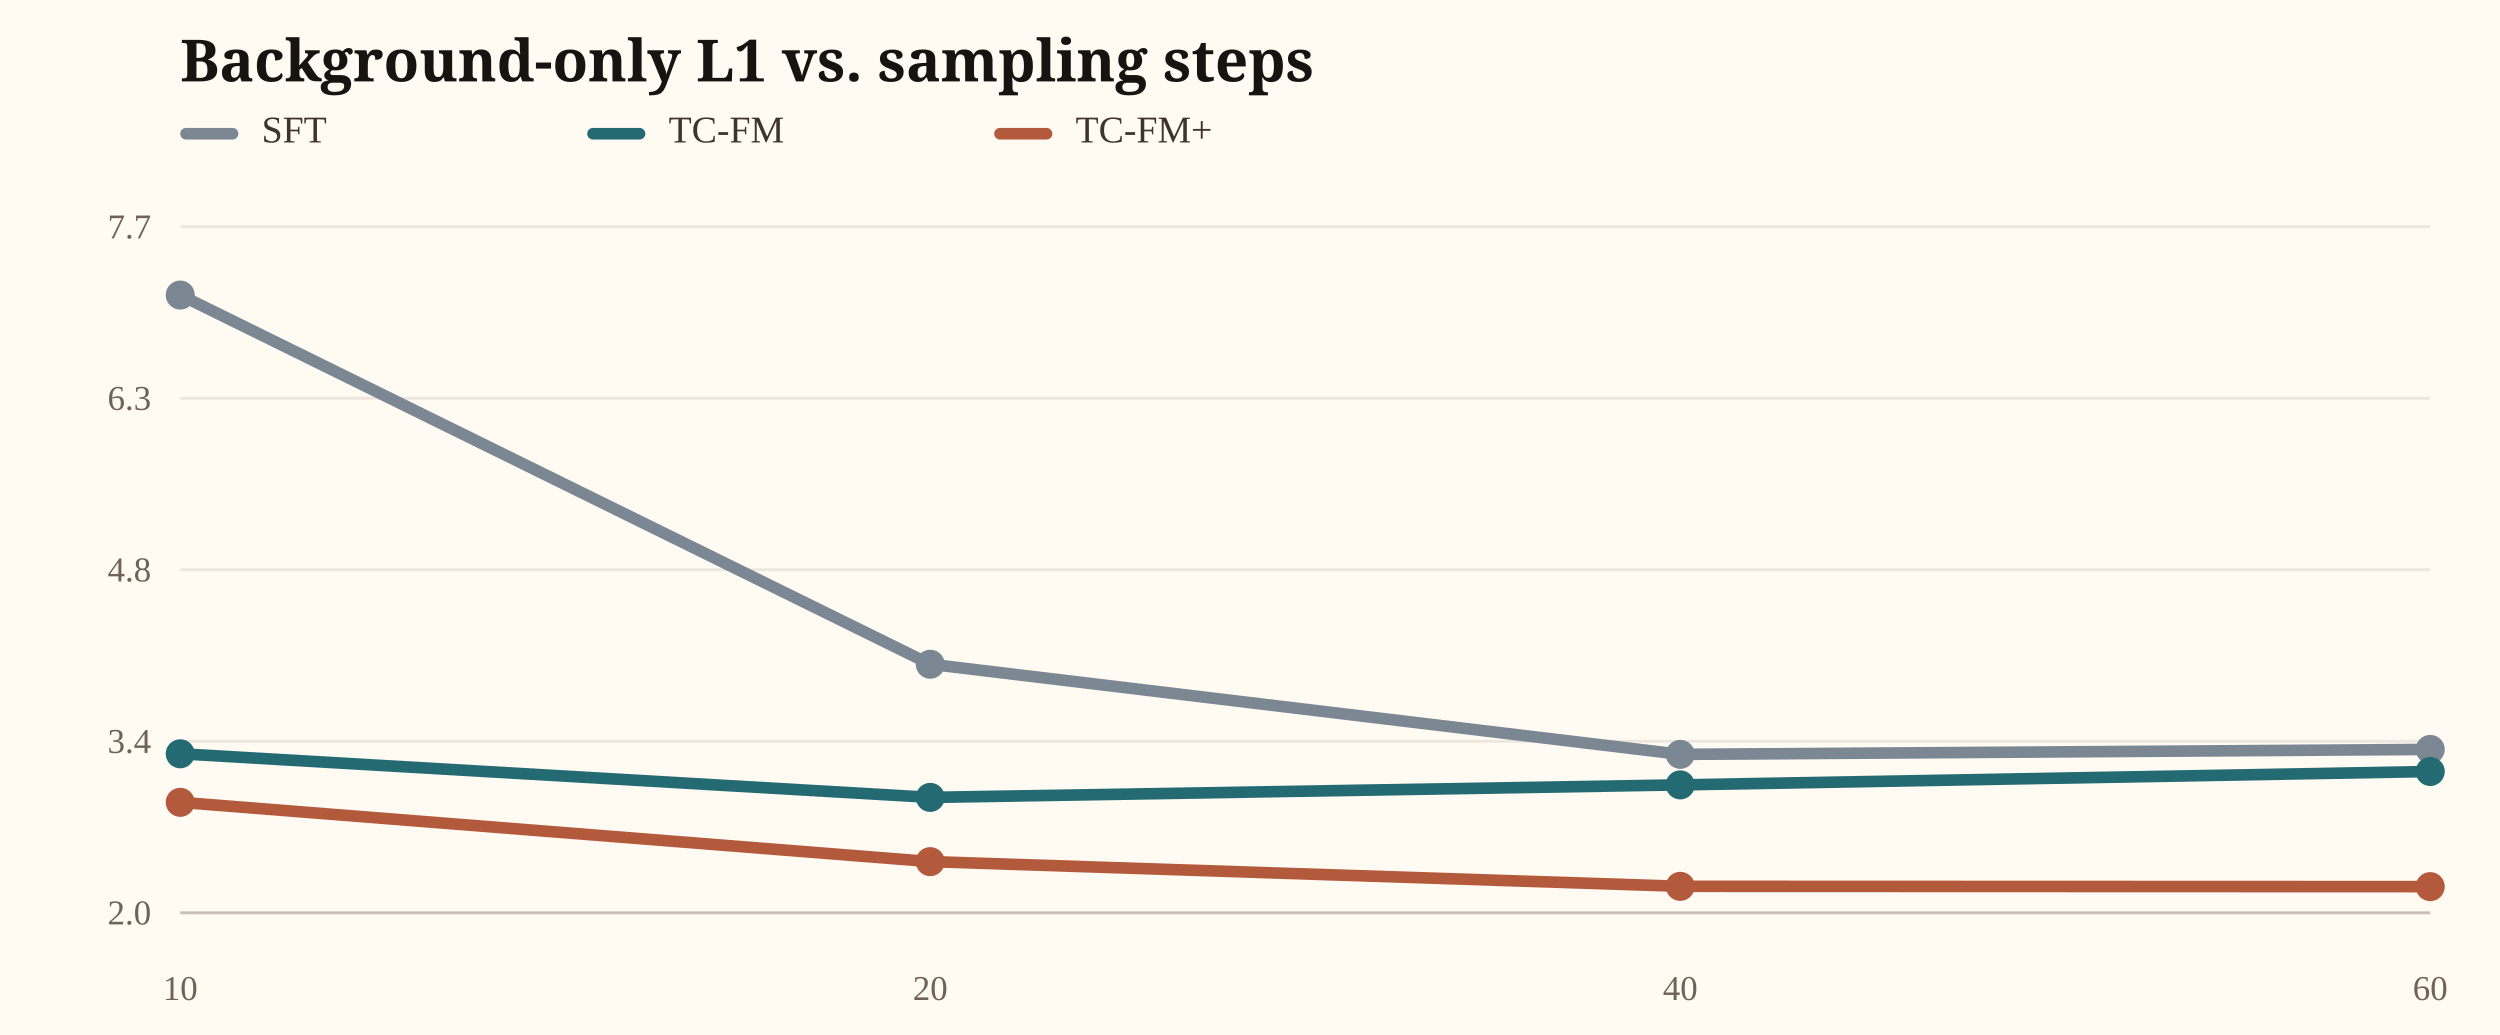
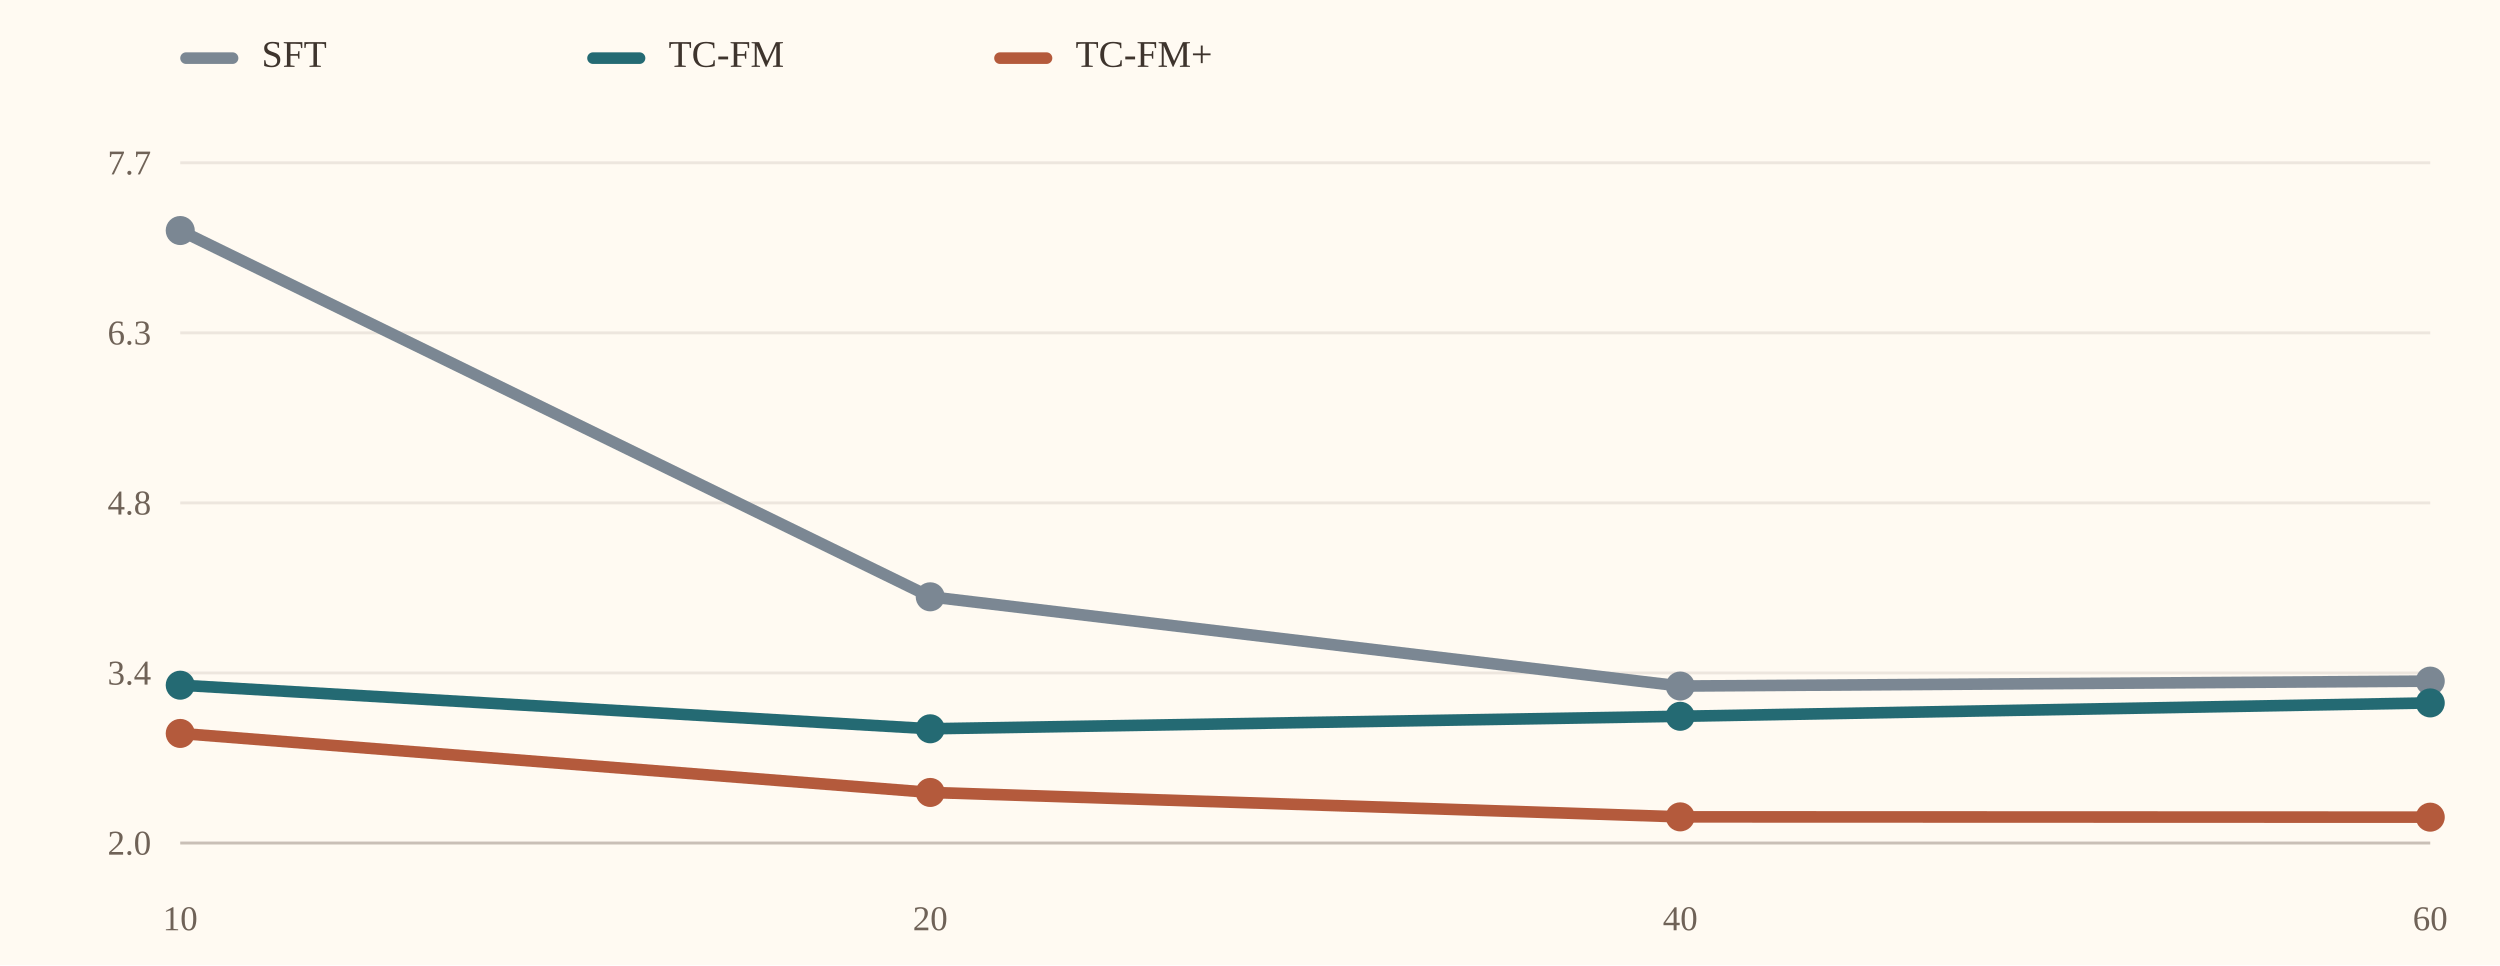
- <svg xmlns="http://www.w3.org/2000/svg" width="860" height="356" viewBox="0 0 860 356">
+ <svg xmlns="http://www.w3.org/2000/svg" width="860" height="332" viewBox="0 0 860 332">
  <rect width="100%" height="100%" fill="#fffaf2" />
-   <text x="62" y="28" fill="#171310" font-size="20" font-family="Georgia, serif" font-weight="700">Background-only L1 vs. sampling steps</text>
-   <rect x="62" y="44" width="20" height="4" rx="2" fill="#7b8793" />
-   <text x="90" y="49" fill="#3e342d" font-size="13">SFT</text>
-   <rect x="202" y="44" width="20" height="4" rx="2" fill="#246a73" />
-   <text x="230" y="49" fill="#3e342d" font-size="13">TC-FM</text>
-   <rect x="342" y="44" width="20" height="4" rx="2" fill="#b45a3c" />
-   <text x="370" y="49" fill="#3e342d" font-size="13">TC-FM+</text>
-   <line x1="62" y1="314.0" x2="836" y2="314.0" stroke="rgba(74,57,45,0.10)" />
-   <text x="52" y="318.0" text-anchor="end" fill="#6f6257" font-size="12">2.0</text>
-   <line x1="62" y1="255.0" x2="836" y2="255.0" stroke="rgba(74,57,45,0.10)" />
-   <text x="52" y="259.0" text-anchor="end" fill="#6f6257" font-size="12">3.4</text>
-   <line x1="62" y1="196.0" x2="836" y2="196.0" stroke="rgba(74,57,45,0.10)" />
-   <text x="52" y="200.0" text-anchor="end" fill="#6f6257" font-size="12">4.8</text>
-   <line x1="62" y1="137.0" x2="836" y2="137.0" stroke="rgba(74,57,45,0.10)" />
-   <text x="52" y="141.0" text-anchor="end" fill="#6f6257" font-size="12">6.3</text>
-   <line x1="62" y1="78.0" x2="836" y2="78.0" stroke="rgba(74,57,45,0.10)" />
-   <text x="52" y="82.0" text-anchor="end" fill="#6f6257" font-size="12">7.7</text>
-   <line x1="62" y1="314.0" x2="836" y2="314.0" stroke="rgba(74,57,45,0.22)" />
-   <text x="62.0" y="344" text-anchor="middle" fill="#6f6257" font-size="12">10</text>
-   <text x="320.0" y="344" text-anchor="middle" fill="#6f6257" font-size="12">20</text>
-   <text x="578.0" y="344" text-anchor="middle" fill="#6f6257" font-size="12">40</text>
-   <text x="836.0" y="344" text-anchor="middle" fill="#6f6257" font-size="12">60</text>
-   <polyline fill="none" stroke="#7b8793" stroke-width="4" points="62.0,101.5 320.0,228.5 578.0,259.5 836.0,257.8" />
-   <circle cx="62.0" cy="101.5" r="5" fill="#7b8793" />
-   <circle cx="320.0" cy="228.5" r="5" fill="#7b8793" />
-   <circle cx="578.0" cy="259.5" r="5" fill="#7b8793" />
-   <circle cx="836.0" cy="257.8" r="5" fill="#7b8793" />
-   <polyline fill="none" stroke="#246a73" stroke-width="4" points="62.0,259.3 320.0,274.3 578.0,270.0 836.0,265.4" />
-   <circle cx="62.0" cy="259.3" r="5" fill="#246a73" />
-   <circle cx="320.0" cy="274.3" r="5" fill="#246a73" />
-   <circle cx="578.0" cy="270.0" r="5" fill="#246a73" />
-   <circle cx="836.0" cy="265.4" r="5" fill="#246a73" />
-   <polyline fill="none" stroke="#b45a3c" stroke-width="4" points="62.0,276.0 320.0,296.4 578.0,304.9 836.0,305.0" />
-   <circle cx="62.0" cy="276.0" r="5" fill="#b45a3c" />
-   <circle cx="320.0" cy="296.4" r="5" fill="#b45a3c" />
-   <circle cx="578.0" cy="304.9" r="5" fill="#b45a3c" />
-   <circle cx="836.0" cy="305.0" r="5" fill="#b45a3c" />
+   <rect x="62" y="18" width="20" height="4" rx="2" fill="#7b8793" />
+   <text x="90" y="23" fill="#3e342d" font-size="13">SFT</text>
+   <rect x="202" y="18" width="20" height="4" rx="2" fill="#246a73" />
+   <text x="230" y="23" fill="#3e342d" font-size="13">TC-FM</text>
+   <rect x="342" y="18" width="20" height="4" rx="2" fill="#b45a3c" />
+   <text x="370" y="23" fill="#3e342d" font-size="13">TC-FM+</text>
+   <line x1="62" y1="290.0" x2="836" y2="290.0" stroke="rgba(74,57,45,0.10)" />
+   <text x="52" y="294.0" text-anchor="end" fill="#6f6257" font-size="12">2.0</text>
+   <line x1="62" y1="231.5" x2="836" y2="231.5" stroke="rgba(74,57,45,0.10)" />
+   <text x="52" y="235.5" text-anchor="end" fill="#6f6257" font-size="12">3.4</text>
+   <line x1="62" y1="173.0" x2="836" y2="173.0" stroke="rgba(74,57,45,0.10)" />
+   <text x="52" y="177.0" text-anchor="end" fill="#6f6257" font-size="12">4.8</text>
+   <line x1="62" y1="114.5" x2="836" y2="114.5" stroke="rgba(74,57,45,0.10)" />
+   <text x="52" y="118.5" text-anchor="end" fill="#6f6257" font-size="12">6.3</text>
+   <line x1="62" y1="56.0" x2="836" y2="56.0" stroke="rgba(74,57,45,0.10)" />
+   <text x="52" y="60.0" text-anchor="end" fill="#6f6257" font-size="12">7.7</text>
+   <line x1="62" y1="290.0" x2="836" y2="290.0" stroke="rgba(74,57,45,0.22)" />
+   <text x="62.0" y="320" text-anchor="middle" fill="#6f6257" font-size="12">10</text>
+   <text x="320.0" y="320" text-anchor="middle" fill="#6f6257" font-size="12">20</text>
+   <text x="578.0" y="320" text-anchor="middle" fill="#6f6257" font-size="12">40</text>
+   <text x="836.0" y="320" text-anchor="middle" fill="#6f6257" font-size="12">60</text>
+   <polyline fill="none" stroke="#7b8793" stroke-width="4" points="62.0,79.3 320.0,205.3 578.0,236.0 836.0,234.3" />
+   <circle cx="62.0" cy="79.3" r="5" fill="#7b8793" />
+   <circle cx="320.0" cy="205.3" r="5" fill="#7b8793" />
+   <circle cx="578.0" cy="236.0" r="5" fill="#7b8793" />
+   <circle cx="836.0" cy="234.3" r="5" fill="#7b8793" />
+   <polyline fill="none" stroke="#246a73" stroke-width="4" points="62.0,235.7 320.0,250.7 578.0,246.4 836.0,241.8" />
+   <circle cx="62.0" cy="235.7" r="5" fill="#246a73" />
+   <circle cx="320.0" cy="250.7" r="5" fill="#246a73" />
+   <circle cx="578.0" cy="246.4" r="5" fill="#246a73" />
+   <circle cx="836.0" cy="241.8" r="5" fill="#246a73" />
+   <polyline fill="none" stroke="#b45a3c" stroke-width="4" points="62.0,252.3 320.0,272.6 578.0,281.0 836.0,281.1" />
+   <circle cx="62.0" cy="252.3" r="5" fill="#b45a3c" />
+   <circle cx="320.0" cy="272.6" r="5" fill="#b45a3c" />
+   <circle cx="578.0" cy="281.0" r="5" fill="#b45a3c" />
+   <circle cx="836.0" cy="281.1" r="5" fill="#b45a3c" />
</svg>
